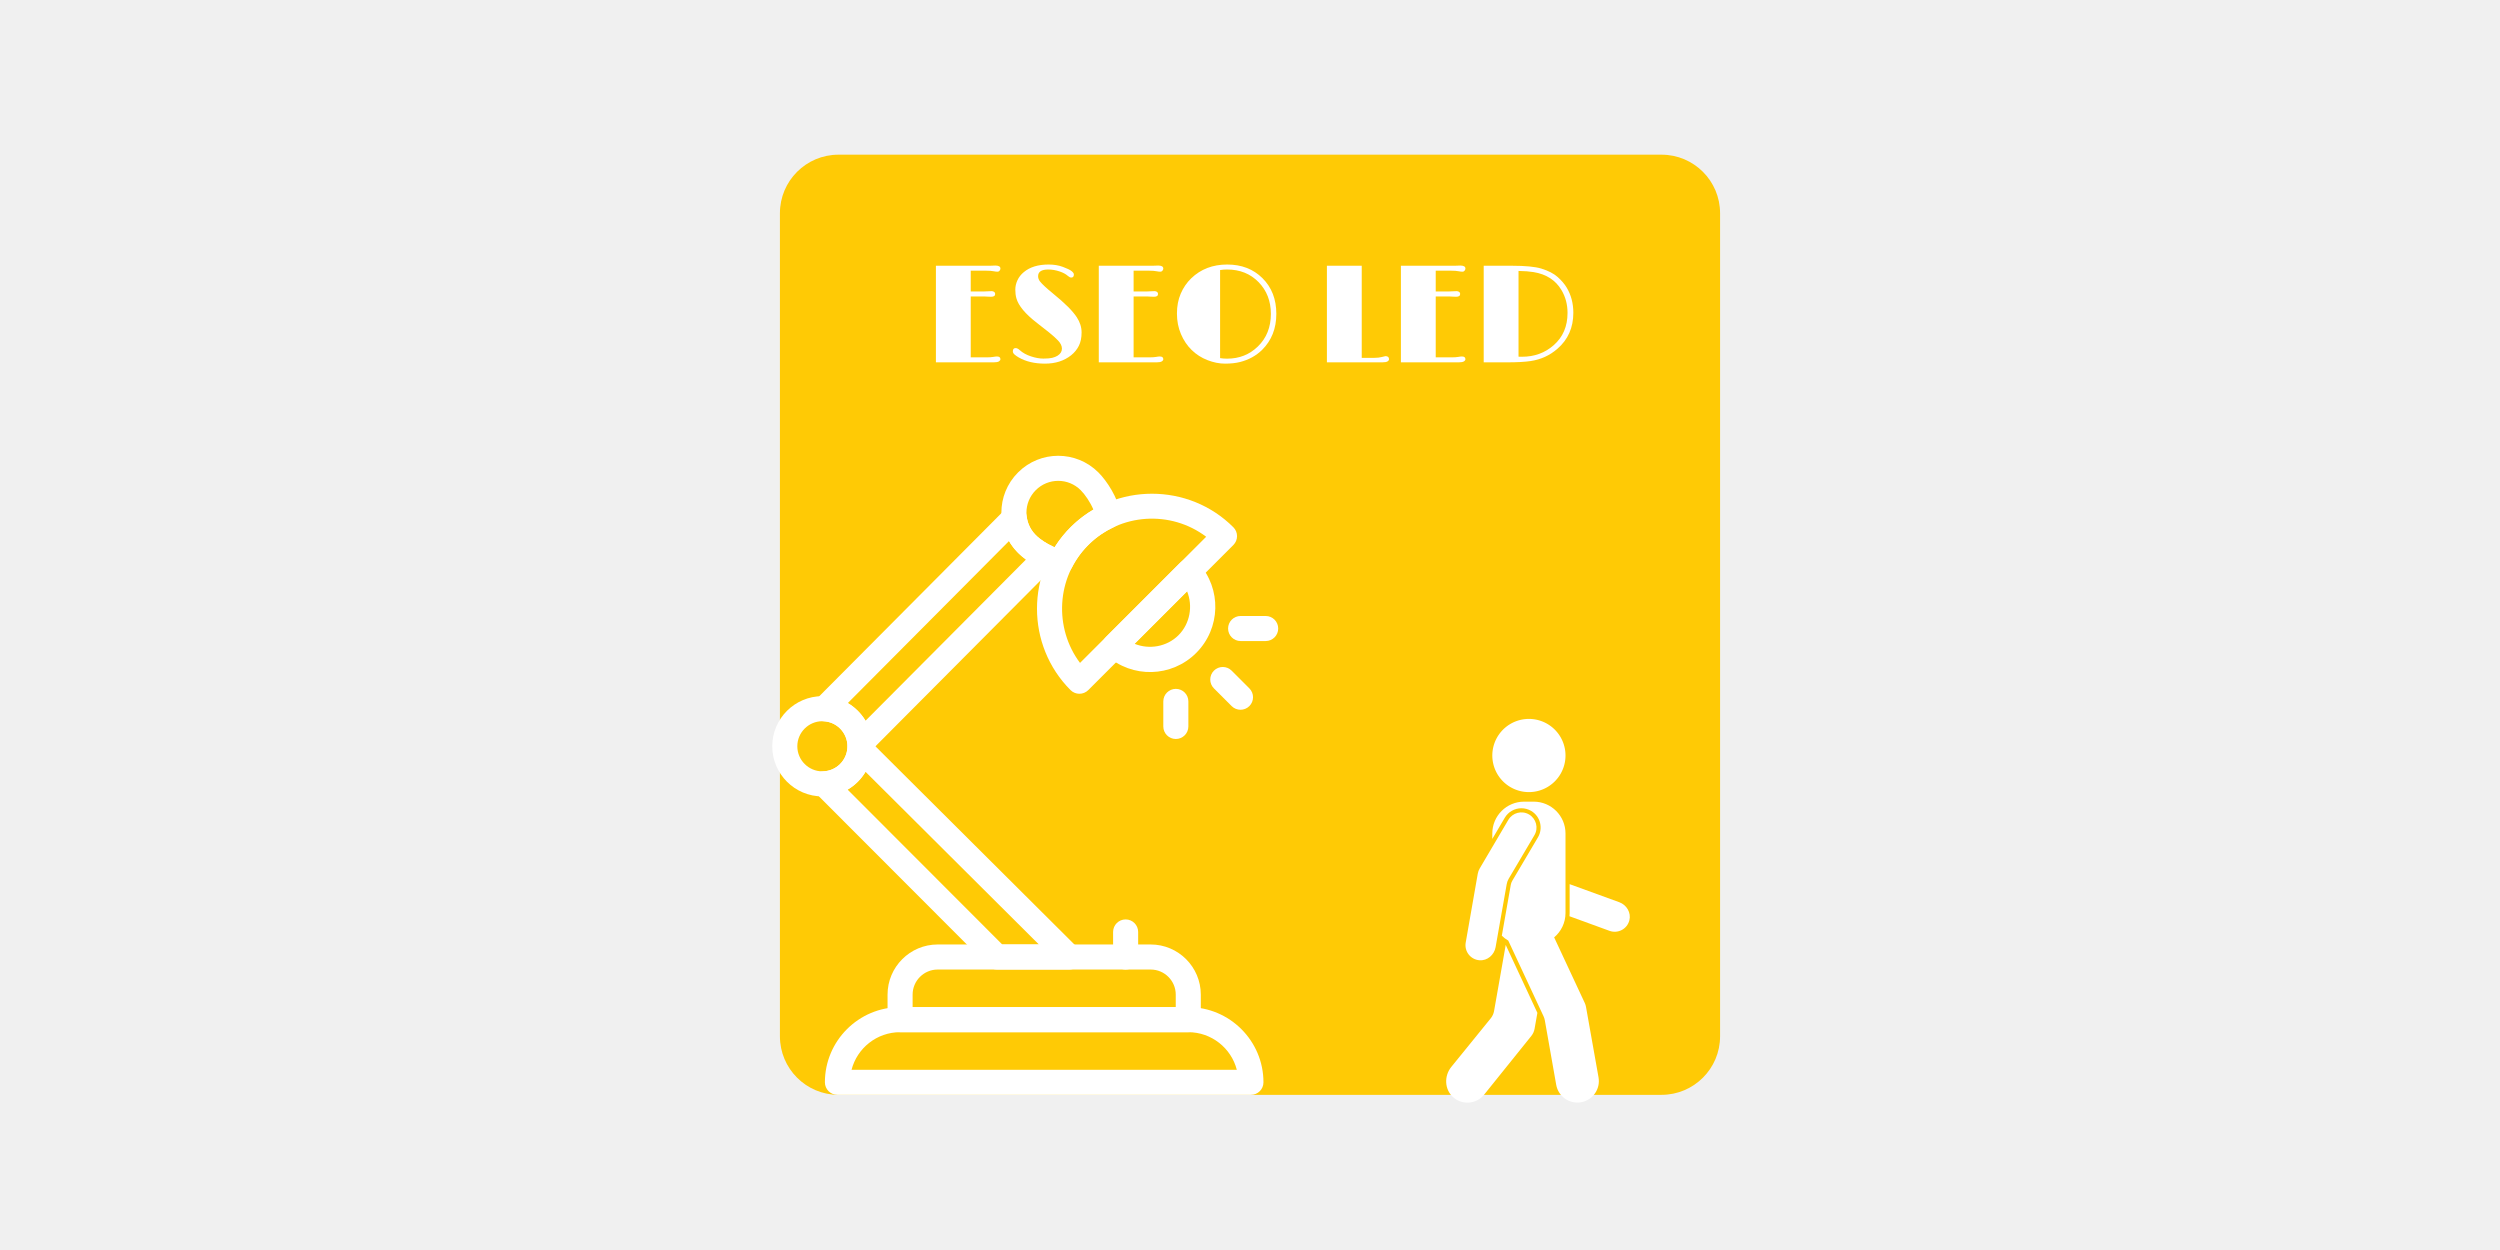
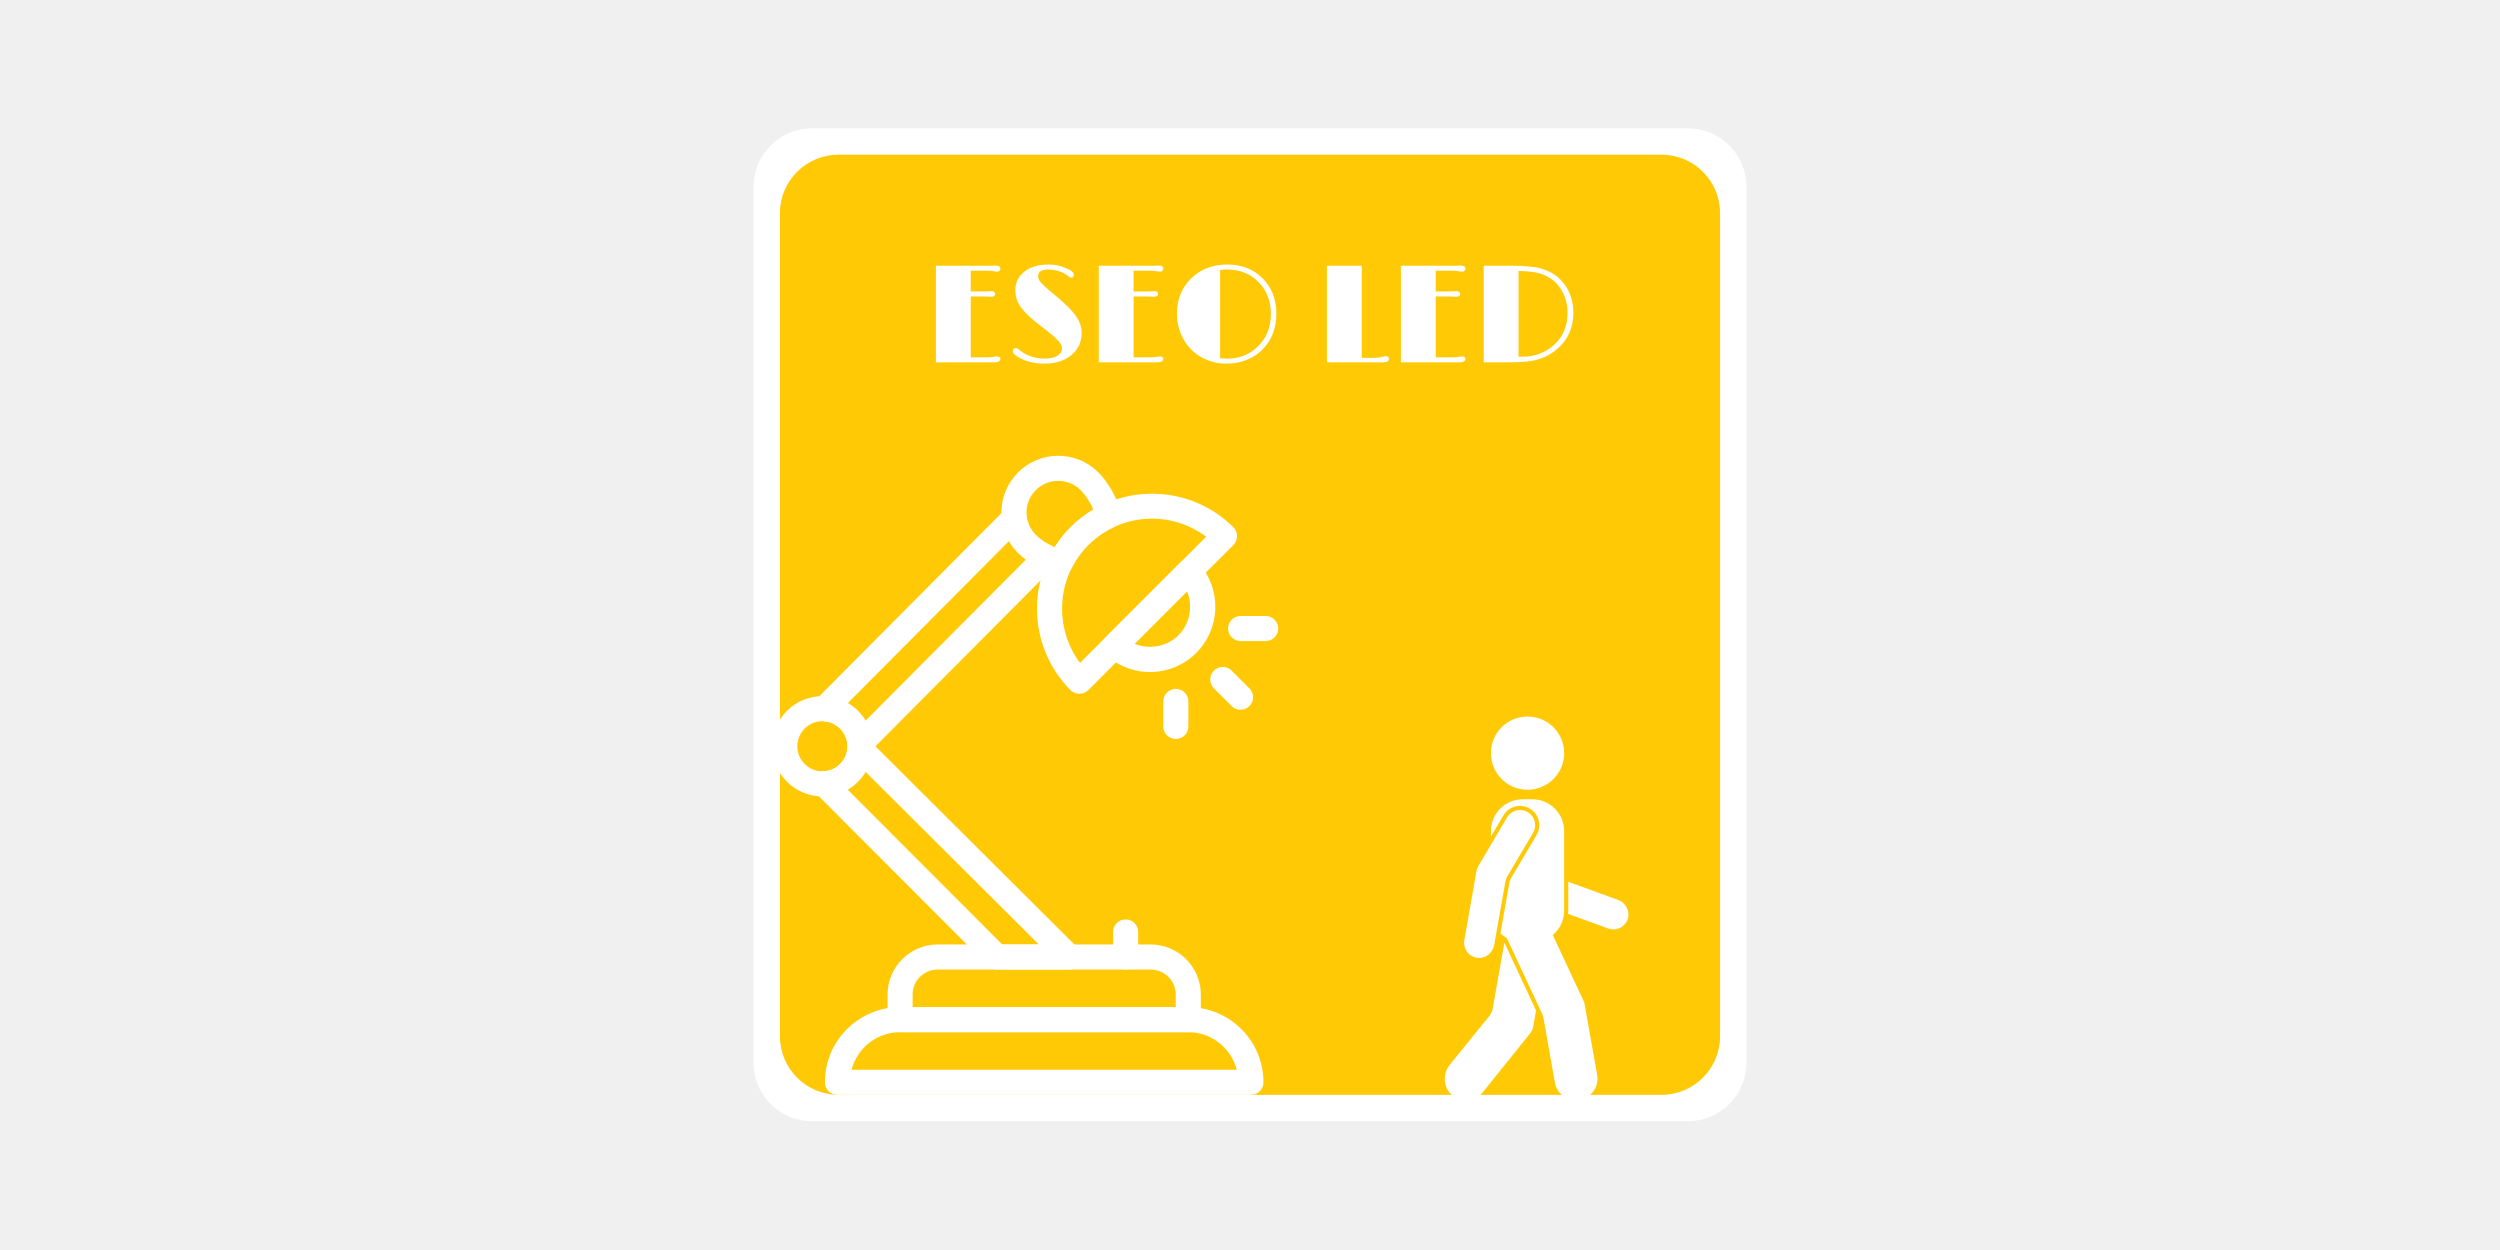
<svg xmlns="http://www.w3.org/2000/svg" width="6912" zoomAndPan="magnify" viewBox="0 0 5184 2592" height="3456" preserveAspectRatio="xMidYMid meet" version="1.0">
  <defs>
    <g />
-     <clipPath id="8e0b9bec9b">
+     <clipPath id="e1558f58be">
+       <path d="M 1562.57 266.074 L 3621.43 266.074 L 3621.43 2324.93 L 1562.57 2324.93 Z M 1562.57 266.074 " clip-rule="nonzero" />
+     </clipPath>
+     <clipPath id="3da50e7e9c">
+       <path d="M 1684.023 266.074 L 3499.973 266.074 C 3567.051 266.074 3621.426 320.449 3621.426 387.527 L 3621.426 2203.477 C 3621.426 2270.551 3567.051 2324.93 3499.973 2324.93 L 1684.023 2324.93 C 1616.949 2324.93 1562.57 2270.551 1562.57 2203.477 L 1562.57 387.527 C 1562.57 320.449 1616.949 266.074 1684.023 266.074 Z M 1684.023 266.074 " clip-rule="nonzero" />
+     </clipPath>
+     <clipPath id="cc866944a6">
      <path d="M 1617.242 320.742 L 3566.758 320.742 L 3566.758 2270.258 L 1617.242 2270.258 Z M 1617.242 320.742 " clip-rule="nonzero" />
    </clipPath>
-     <clipPath id="9cf844bb2b">
+     <clipPath id="0ac129bd77">
      <path d="M 1738.695 320.742 L 3445.305 320.742 C 3512.383 320.742 3566.758 375.121 3566.758 442.195 L 3566.758 2148.805 C 3566.758 2215.883 3512.383 2270.258 3445.305 2270.258 L 1738.695 2270.258 C 1671.617 2270.258 1617.242 2215.883 1617.242 2148.805 L 1617.242 442.195 C 1617.242 375.121 1671.617 320.742 1738.695 320.742 Z M 1738.695 320.742 " clip-rule="nonzero" />
    </clipPath>
-     <clipPath id="8ab5513d68">
+     <clipPath id="5e570a835b">
      <path d="M 1710 2088 L 2620 2088 L 2620 2270.438 L 1710 2270.438 Z M 1710 2088 " clip-rule="nonzero" />
    </clipPath>
-     <clipPath id="998c297144">
-       <path d="M 3094 1490.648 L 3247 1490.648 L 3247 1643 L 3094 1643 Z M 3094 1490.648 " clip-rule="nonzero" />
+     <clipPath id="89cf482ef5">
+       <path d="M 3091 1485.742 L 3244 1485.742 L 3244 1638 L 3091 1638 Z M 3091 1485.742 " clip-rule="nonzero" />
    </clipPath>
  </defs>
-   <g clip-path="url(#8e0b9bec9b)">
-     <g clip-path="url(#9cf844bb2b)">
+   <g clip-path="url(#e1558f58be)">
+     <g clip-path="url(#3da50e7e9c)">
+       <path fill="#ffffff" d="M 1562.57 266.074 L 3621.426 266.074 L 3621.426 2324.93 L 1562.57 2324.93 Z M 1562.57 266.074 " fill-opacity="1" fill-rule="nonzero" />
+     </g>
+   </g>
+   <g clip-path="url(#cc866944a6)">
+     <g clip-path="url(#0ac129bd77)">
      <path fill="#ffca05" d="M 1617.242 320.742 L 3566.758 320.742 L 3566.758 2270.258 L 1617.242 2270.258 Z M 1617.242 320.742 " fill-opacity="1" fill-rule="nonzero" />
    </g>
  </g>
-   <g clip-path="url(#8ab5513d68)">
+   <g clip-path="url(#5e570a835b)">
    <path fill="#ffffff" d="M 2593.922 2270.262 L 1736.496 2270.262 C 1722.148 2270.262 1710.512 2258.629 1710.512 2244.277 C 1710.512 2158.316 1780.449 2088.383 1866.41 2088.383 L 2464.008 2088.383 C 2549.969 2088.383 2619.906 2158.316 2619.906 2244.277 C 2619.906 2258.629 2608.273 2270.262 2593.922 2270.262 Z M 1765.77 2218.297 L 2564.652 2218.297 C 2553.09 2173.52 2512.352 2140.348 2464.012 2140.348 L 1866.41 2140.348 C 1818.07 2140.348 1777.332 2173.52 1765.77 2218.297 Z M 1765.77 2218.297 " fill-opacity="1" fill-rule="nonzero" />
  </g>
  <path fill="#ffffff" d="M 2553.934 1464.16 L 2517.188 1427.414 C 2507.043 1417.266 2507.043 1400.816 2517.188 1390.668 C 2527.344 1380.523 2543.789 1380.527 2553.938 1390.668 L 2590.68 1427.414 C 2600.828 1437.562 2600.828 1454.012 2590.68 1464.16 C 2580.527 1474.309 2564.086 1474.305 2553.934 1464.16 Z M 2553.934 1464.16 " fill-opacity="1" fill-rule="nonzero" />
  <path fill="#ffffff" d="M 2624.5 1329.27 L 2572.535 1329.27 C 2558.188 1329.27 2546.555 1317.637 2546.555 1303.285 C 2546.555 1288.938 2558.188 1277.305 2572.535 1277.305 L 2624.5 1277.305 C 2638.852 1277.305 2650.484 1288.938 2650.484 1303.285 C 2650.484 1317.633 2638.848 1329.27 2624.5 1329.27 Z M 2624.5 1329.27 " fill-opacity="1" fill-rule="nonzero" />
  <path fill="#ffffff" d="M 2438.215 1532.371 C 2423.867 1532.371 2412.23 1520.742 2412.23 1506.391 L 2412.23 1454.426 C 2412.23 1440.078 2423.867 1428.441 2438.215 1428.441 C 2452.562 1428.441 2464.195 1440.078 2464.195 1454.426 L 2464.195 1506.391 C 2464.195 1520.738 2452.562 1532.371 2438.215 1532.371 Z M 2438.215 1532.371 " fill-opacity="1" fill-rule="nonzero" />
  <path fill="#ffffff" d="M 2217.148 2010.434 L 2067.484 2010.434 C 2060.59 2010.434 2053.977 2007.691 2049.102 2002.812 L 1690.508 1643.711 C 1683.234 1636.43 1680.945 1625.543 1684.672 1615.949 C 1688.398 1606.355 1697.43 1599.863 1707.711 1599.398 C 1734.34 1598.184 1755.594 1577.207 1757.148 1550.602 C 1757.746 1540.395 1764.27 1531.484 1773.824 1527.84 C 1783.383 1524.191 1794.176 1526.492 1801.422 1533.707 L 2235.484 1966.043 C 2242.938 1973.469 2245.18 1984.648 2241.16 1994.371 C 2237.148 2004.094 2227.668 2010.434 2217.148 2010.434 Z M 2078.262 1958.469 L 2154.246 1958.469 L 1794.809 1600.465 C 1785.789 1615.742 1772.965 1628.477 1757.625 1637.387 Z M 2078.262 1958.469 " fill-opacity="1" fill-rule="nonzero" />
  <path fill="#ffffff" d="M 2464.008 2140.348 L 1866.41 2140.348 C 1852.062 2140.348 1840.426 2128.715 1840.426 2114.367 L 1840.426 2062.402 C 1840.426 2005.094 1887.051 1958.469 1944.355 1958.469 L 2386.062 1958.469 C 2443.367 1958.469 2489.992 2005.094 2489.992 2062.402 L 2489.992 2114.367 C 2489.992 2128.715 2478.359 2140.348 2464.008 2140.348 Z M 1892.391 2088.383 L 2438.027 2088.383 L 2438.027 2062.402 C 2438.027 2033.746 2414.715 2010.434 2386.062 2010.434 L 1944.355 2010.434 C 1915.703 2010.434 1892.391 2033.746 1892.391 2062.402 Z M 1892.391 2088.383 " fill-opacity="1" fill-rule="nonzero" />
  <path fill="#ffffff" d="M 2334.098 2010.434 C 2319.75 2010.434 2308.113 1998.805 2308.113 1984.453 L 2308.113 1932.488 C 2308.113 1918.141 2319.75 1906.504 2334.098 1906.504 C 2348.445 1906.504 2360.078 1918.141 2360.078 1932.488 L 2360.078 1984.453 C 2360.078 1998.805 2348.445 2010.434 2334.098 2010.434 Z M 2334.098 2010.434 " fill-opacity="1" fill-rule="nonzero" />
  <path fill="#ffffff" d="M 1705.289 1651.426 C 1647.98 1651.426 1601.359 1604.801 1601.359 1547.496 C 1601.359 1490.188 1647.98 1443.562 1705.289 1443.562 C 1762.594 1443.562 1809.219 1490.188 1809.219 1547.496 C 1809.219 1604.801 1762.594 1651.426 1705.289 1651.426 Z M 1705.289 1495.531 C 1676.633 1495.531 1653.324 1518.84 1653.324 1547.496 C 1653.324 1576.148 1676.633 1599.461 1705.289 1599.461 C 1733.941 1599.461 1757.254 1576.148 1757.254 1547.496 C 1757.254 1518.84 1733.945 1495.531 1705.289 1495.531 Z M 1705.289 1495.531 " fill-opacity="1" fill-rule="nonzero" />
  <path fill="#ffffff" d="M 1783.098 1569.039 C 1769.34 1569.039 1757.938 1558.281 1757.164 1544.516 C 1755.68 1518.086 1734.629 1497.066 1708.203 1495.621 C 1697.98 1495.059 1689.043 1488.547 1685.371 1478.988 C 1681.699 1469.43 1683.988 1458.609 1691.207 1451.348 L 2084.754 1055.824 C 2091.77 1048.77 2102.195 1046.34 2111.613 1049.578 C 2121.027 1052.812 2127.762 1061.133 2128.965 1071.012 C 2130.895 1086.84 2138.34 1101.379 2151.195 1112.781 C 2157.375 1118.445 2168.395 1126.027 2180.355 1131.758 C 2196.465 1139.469 2200.184 1160.832 2187.555 1173.523 L 1801.516 1561.387 C 1796.551 1566.375 1789.887 1569.039 1783.098 1569.039 Z M 1758.02 1457.871 C 1773.156 1466.773 1785.82 1479.402 1794.762 1494.512 L 2127.398 1160.293 C 2112.805 1149.488 2101.352 1137.578 2092.285 1121.926 Z M 1758.02 1457.871 " fill-opacity="1" fill-rule="nonzero" />
  <path fill="#ffffff" d="M 2294.082 1358.68 C 2283.062 1348.73 2282.59 1331.555 2293.121 1321.02 L 2447.543 1166.598 C 2457.922 1156.219 2475.129 1156.402 2485.203 1167.562 C 2533.512 1221.09 2531.422 1302.949 2480.449 1353.922 C 2429.637 1404.73 2347.789 1407.148 2294.082 1358.68 Z M 2352.645 1334.984 C 2382.98 1347.367 2419.617 1341.262 2443.703 1317.176 C 2467.789 1293.094 2473.879 1256.461 2461.512 1226.121 Z M 2352.645 1334.984 " fill-opacity="1" fill-rule="nonzero" />
  <path fill="#ffffff" d="M 2194.527 1191.059 C 2165.953 1185.688 2132.387 1167.707 2111.004 1146.324 C 2064.953 1100.266 2064.941 1025.723 2111.004 979.664 C 2157.062 933.609 2231.602 933.602 2277.664 979.664 C 2295.605 997.605 2317.766 1031.902 2324.008 1064.801 C 2326.227 1076.5 2320.215 1088.211 2309.414 1093.219 C 2272.812 1110.199 2241.773 1139.184 2222.523 1177.254 C 2217.238 1187.688 2205.746 1193.184 2194.527 1191.059 Z M 2147.75 1016.41 C 2122.004 1042.148 2121.996 1083.824 2147.75 1109.574 C 2157.574 1119.402 2172.559 1128.812 2186.938 1134.699 C 2207.031 1102.688 2234.613 1075.867 2267.281 1056.691 C 2260.645 1041.168 2250.078 1025.57 2240.914 1016.41 C 2215.168 990.66 2173.5 990.66 2147.75 1016.41 Z M 2147.75 1016.41 " fill-opacity="1" fill-rule="nonzero" />
  <path fill="#ffffff" d="M 2219.883 1431.004 C 2127.109 1338.23 2127.121 1186.117 2219.883 1093.359 C 2312.66 1000.586 2464.766 1000.605 2557.523 1093.359 C 2567.672 1103.508 2567.672 1119.957 2557.523 1130.105 L 2256.629 1431.004 C 2246.477 1441.152 2230.031 1441.152 2219.883 1431.004 Z M 2256.629 1130.105 C 2189.113 1197.625 2185.852 1303.316 2239.539 1374.605 L 2501.133 1113.008 C 2427.887 1057.727 2323.117 1063.613 2256.629 1130.105 Z M 2256.629 1130.105 " fill-opacity="1" fill-rule="nonzero" />
-   <g clip-path="url(#998c297144)">
-     <path fill="#ffffff" d="M 3246.227 1566.609 C 3246.227 1567.852 3246.199 1569.09 3246.137 1570.332 C 3246.074 1571.574 3245.984 1572.812 3245.863 1574.047 C 3245.742 1575.281 3245.59 1576.516 3245.406 1577.742 C 3245.223 1578.973 3245.012 1580.195 3244.77 1581.414 C 3244.527 1582.633 3244.254 1583.844 3243.953 1585.047 C 3243.652 1586.254 3243.32 1587.449 3242.961 1588.637 C 3242.602 1589.828 3242.211 1591.008 3241.793 1592.176 C 3241.375 1593.344 3240.926 1594.504 3240.449 1595.652 C 3239.977 1596.797 3239.473 1597.934 3238.941 1599.055 C 3238.41 1600.18 3237.852 1601.289 3237.266 1602.383 C 3236.68 1603.48 3236.07 1604.559 3235.43 1605.625 C 3234.793 1606.691 3234.129 1607.738 3233.438 1608.773 C 3232.746 1609.805 3232.031 1610.82 3231.293 1611.816 C 3230.555 1612.816 3229.789 1613.793 3229 1614.754 C 3228.215 1615.715 3227.402 1616.652 3226.566 1617.574 C 3225.734 1618.496 3224.879 1619.395 3224 1620.273 C 3223.121 1621.152 3222.223 1622.008 3221.301 1622.84 C 3220.383 1623.676 3219.441 1624.484 3218.48 1625.273 C 3217.52 1626.062 3216.543 1626.824 3215.543 1627.566 C 3214.547 1628.305 3213.531 1629.02 3212.5 1629.711 C 3211.465 1630.402 3210.418 1631.066 3209.352 1631.703 C 3208.285 1632.344 3207.207 1632.953 3206.109 1633.539 C 3205.016 1634.125 3203.906 1634.684 3202.785 1635.215 C 3201.66 1635.746 3200.527 1636.25 3199.379 1636.723 C 3198.23 1637.199 3197.074 1637.645 3195.902 1638.062 C 3194.734 1638.484 3193.555 1638.871 3192.367 1639.234 C 3191.176 1639.594 3189.98 1639.926 3188.777 1640.227 C 3187.57 1640.527 3186.359 1640.801 3185.141 1641.043 C 3183.922 1641.285 3182.699 1641.496 3181.473 1641.68 C 3180.242 1641.863 3179.012 1642.012 3177.773 1642.137 C 3176.539 1642.258 3175.301 1642.348 3174.059 1642.41 C 3172.82 1642.469 3171.578 1642.5 3170.336 1642.5 C 3169.094 1642.5 3167.852 1642.469 3166.613 1642.41 C 3165.371 1642.348 3164.133 1642.258 3162.898 1642.137 C 3161.66 1642.012 3160.43 1641.863 3159.199 1641.68 C 3157.973 1641.496 3156.746 1641.285 3155.531 1641.043 C 3154.312 1640.801 3153.102 1640.527 3151.895 1640.227 C 3150.691 1639.926 3149.492 1639.594 3148.305 1639.234 C 3147.117 1638.871 3145.938 1638.484 3144.77 1638.062 C 3143.598 1637.645 3142.441 1637.199 3141.293 1636.723 C 3140.145 1636.25 3139.012 1635.746 3137.887 1635.215 C 3136.766 1634.684 3135.656 1634.125 3134.559 1633.539 C 3133.465 1632.953 3132.383 1632.344 3131.32 1631.703 C 3130.254 1631.066 3129.203 1630.402 3128.172 1629.711 C 3127.141 1629.02 3126.125 1628.305 3125.125 1627.566 C 3124.129 1626.824 3123.148 1626.062 3122.191 1625.273 C 3121.23 1624.484 3120.289 1623.676 3119.367 1622.84 C 3118.449 1622.008 3117.551 1621.152 3116.672 1620.273 C 3115.793 1619.395 3114.938 1618.496 3114.102 1617.574 C 3113.27 1616.652 3112.457 1615.715 3111.668 1614.754 C 3110.883 1613.793 3110.117 1612.816 3109.379 1611.816 C 3108.637 1610.82 3107.922 1609.805 3107.234 1608.773 C 3106.543 1607.738 3105.879 1606.691 3105.238 1605.625 C 3104.602 1604.559 3103.988 1603.48 3103.402 1602.383 C 3102.82 1601.289 3102.262 1600.18 3101.73 1599.055 C 3101.199 1597.934 3100.695 1596.797 3100.219 1595.652 C 3099.746 1594.504 3099.297 1593.344 3098.879 1592.176 C 3098.461 1591.008 3098.07 1589.828 3097.711 1588.637 C 3097.352 1587.449 3097.02 1586.254 3096.719 1585.047 C 3096.414 1583.844 3096.145 1582.633 3095.902 1581.414 C 3095.66 1580.195 3095.445 1578.973 3095.266 1577.742 C 3095.082 1576.516 3094.93 1575.281 3094.809 1574.047 C 3094.688 1572.812 3094.594 1571.574 3094.535 1570.332 C 3094.473 1569.09 3094.441 1567.852 3094.441 1566.609 C 3094.441 1565.367 3094.473 1564.125 3094.535 1562.883 C 3094.594 1561.645 3094.688 1560.406 3094.809 1559.168 C 3094.93 1557.934 3095.082 1556.699 3095.266 1555.473 C 3095.445 1554.242 3095.66 1553.02 3095.902 1551.801 C 3096.145 1550.582 3096.414 1549.371 3096.719 1548.168 C 3097.02 1546.961 3097.352 1545.766 3097.711 1544.578 C 3098.07 1543.391 3098.461 1542.211 3098.879 1541.039 C 3099.297 1539.871 3099.746 1538.711 3100.219 1537.566 C 3100.695 1536.418 3101.199 1535.281 3101.73 1534.16 C 3102.262 1533.035 3102.82 1531.93 3103.402 1530.832 C 3103.988 1529.738 3104.602 1528.656 3105.238 1527.59 C 3105.879 1526.527 3106.543 1525.477 3107.234 1524.445 C 3107.922 1523.41 3108.637 1522.395 3109.379 1521.398 C 3110.117 1520.402 3110.883 1519.422 3111.668 1518.461 C 3112.457 1517.504 3113.27 1516.562 3114.102 1515.641 C 3114.938 1514.723 3115.793 1513.82 3116.672 1512.945 C 3117.551 1512.066 3118.449 1511.211 3119.367 1510.375 C 3120.289 1509.543 3121.23 1508.73 3122.191 1507.941 C 3123.148 1507.152 3124.129 1506.391 3125.125 1505.648 C 3126.125 1504.91 3127.141 1504.195 3128.172 1503.504 C 3129.203 1502.816 3130.254 1502.152 3131.32 1501.512 C 3132.383 1500.875 3133.465 1500.262 3134.559 1499.676 C 3135.656 1499.09 3136.766 1498.531 3137.887 1498 C 3139.012 1497.469 3140.145 1496.969 3141.293 1496.492 C 3142.441 1496.016 3143.598 1495.57 3144.77 1495.152 C 3145.938 1494.734 3147.117 1494.344 3148.305 1493.984 C 3149.492 1493.621 3150.691 1493.293 3151.895 1492.988 C 3153.102 1492.688 3154.312 1492.414 3155.531 1492.172 C 3156.746 1491.93 3157.973 1491.719 3159.199 1491.535 C 3160.43 1491.355 3161.66 1491.203 3162.898 1491.082 C 3164.133 1490.957 3165.371 1490.867 3166.613 1490.805 C 3167.852 1490.746 3169.094 1490.715 3170.336 1490.715 C 3171.578 1490.715 3172.82 1490.746 3174.059 1490.805 C 3175.301 1490.867 3176.539 1490.957 3177.773 1491.082 C 3179.012 1491.203 3180.242 1491.355 3181.473 1491.535 C 3182.699 1491.719 3183.922 1491.93 3185.141 1492.172 C 3186.359 1492.414 3187.57 1492.688 3188.777 1492.988 C 3189.98 1493.293 3191.176 1493.621 3192.367 1493.984 C 3193.555 1494.344 3194.734 1494.734 3195.902 1495.152 C 3197.074 1495.57 3198.23 1496.016 3199.379 1496.492 C 3200.527 1496.969 3201.66 1497.469 3202.785 1498 C 3203.906 1498.531 3205.016 1499.09 3206.109 1499.676 C 3207.207 1500.262 3208.285 1500.875 3209.352 1501.512 C 3210.418 1502.152 3211.465 1502.816 3212.5 1503.504 C 3213.531 1504.195 3214.547 1504.91 3215.543 1505.648 C 3216.543 1506.391 3217.52 1507.152 3218.48 1507.941 C 3219.441 1508.73 3220.383 1509.543 3221.301 1510.375 C 3222.223 1511.211 3223.121 1512.066 3224 1512.945 C 3224.879 1513.82 3225.734 1514.723 3226.566 1515.641 C 3227.402 1516.562 3228.215 1517.504 3229 1518.461 C 3229.789 1519.422 3230.555 1520.402 3231.293 1521.398 C 3232.031 1522.395 3232.746 1523.41 3233.438 1524.445 C 3234.129 1525.477 3234.793 1526.527 3235.43 1527.59 C 3236.07 1528.656 3236.68 1529.738 3237.266 1530.832 C 3237.852 1531.93 3238.41 1533.035 3238.941 1534.16 C 3239.473 1535.281 3239.977 1536.418 3240.449 1537.566 C 3240.926 1538.711 3241.375 1539.871 3241.793 1541.039 C 3242.211 1542.211 3242.602 1543.391 3242.961 1544.578 C 3243.32 1545.766 3243.652 1546.961 3243.953 1548.168 C 3244.254 1549.371 3244.527 1550.582 3244.77 1551.801 C 3245.012 1553.02 3245.223 1554.242 3245.406 1555.473 C 3245.59 1556.699 3245.742 1557.934 3245.863 1559.168 C 3245.984 1560.406 3246.074 1561.645 3246.137 1562.883 C 3246.199 1564.125 3246.227 1565.367 3246.227 1566.609 Z M 3246.227 1566.609 " fill-opacity="1" fill-rule="nonzero" />
+   <g clip-path="url(#89cf482ef5)">
+     <path fill="#ffffff" d="M 3243.402 1561.703 C 3243.402 1562.945 3243.371 1564.188 3243.309 1565.43 C 3243.25 1566.668 3243.156 1567.906 3243.035 1569.145 C 3242.914 1570.379 3242.762 1571.609 3242.578 1572.84 C 3242.398 1574.07 3242.184 1575.293 3241.941 1576.512 C 3241.699 1577.727 3241.43 1578.941 3241.125 1580.145 C 3240.824 1581.348 3240.492 1582.547 3240.133 1583.734 C 3239.773 1584.922 3239.383 1586.102 3238.965 1587.273 C 3238.547 1588.441 3238.098 1589.598 3237.625 1590.746 C 3237.148 1591.895 3236.645 1593.031 3236.113 1594.152 C 3235.582 1595.273 3235.023 1596.383 3234.438 1597.48 C 3233.855 1598.574 3233.242 1599.656 3232.602 1600.723 C 3231.965 1601.785 3231.301 1602.836 3230.609 1603.867 C 3229.922 1604.902 3229.207 1605.914 3228.465 1606.914 C 3227.727 1607.91 3226.961 1608.891 3226.172 1609.852 C 3225.387 1610.809 3224.574 1611.75 3223.742 1612.672 C 3222.906 1613.59 3222.051 1614.488 3221.172 1615.367 C 3220.293 1616.246 3219.395 1617.102 3218.473 1617.938 C 3217.555 1618.77 3216.613 1619.582 3215.652 1620.371 C 3214.695 1621.156 3213.715 1621.922 3212.719 1622.66 C 3211.719 1623.402 3210.703 1624.117 3209.672 1624.809 C 3208.641 1625.496 3207.59 1626.16 3206.523 1626.801 C 3205.461 1627.438 3204.379 1628.051 3203.285 1628.637 C 3202.188 1629.223 3201.078 1629.781 3199.957 1630.309 C 3198.832 1630.84 3197.699 1631.344 3196.551 1631.82 C 3195.402 1632.297 3194.246 1632.742 3193.074 1633.16 C 3191.906 1633.578 3190.727 1633.969 3189.539 1634.328 C 3188.352 1634.691 3187.152 1635.02 3185.949 1635.324 C 3184.742 1635.625 3183.531 1635.895 3182.312 1636.137 C 3181.094 1636.383 3179.871 1636.594 3178.645 1636.777 C 3177.414 1636.957 3176.184 1637.109 3174.945 1637.23 C 3173.711 1637.352 3172.473 1637.445 3171.23 1637.504 C 3169.992 1637.566 3168.75 1637.598 3167.508 1637.598 C 3166.266 1637.598 3165.023 1637.566 3163.785 1637.504 C 3162.543 1637.445 3161.305 1637.352 3160.07 1637.23 C 3158.832 1637.109 3157.602 1636.957 3156.371 1636.777 C 3155.145 1636.594 3153.922 1636.383 3152.703 1636.137 C 3151.484 1635.895 3150.273 1635.625 3149.066 1635.324 C 3147.863 1635.02 3146.664 1634.691 3145.477 1634.328 C 3144.289 1633.969 3143.109 1633.578 3141.941 1633.16 C 3140.77 1632.742 3139.613 1632.297 3138.465 1631.82 C 3137.316 1631.344 3136.184 1630.84 3135.059 1630.309 C 3133.938 1629.781 3132.828 1629.223 3131.73 1628.637 C 3130.637 1628.051 3129.555 1627.438 3128.492 1626.801 C 3127.426 1626.16 3126.375 1625.496 3125.344 1624.809 C 3124.312 1624.117 3123.297 1623.402 3122.297 1622.66 C 3121.301 1621.922 3120.32 1621.156 3119.363 1620.371 C 3118.402 1619.582 3117.461 1618.77 3116.543 1617.938 C 3115.621 1617.102 3114.723 1616.246 3113.844 1615.367 C 3112.965 1614.488 3112.109 1613.59 3111.273 1612.672 C 3110.441 1611.75 3109.629 1610.809 3108.844 1609.852 C 3108.055 1608.891 3107.289 1607.91 3106.551 1606.914 C 3105.809 1605.914 3105.094 1604.902 3104.406 1603.867 C 3103.715 1602.836 3103.051 1601.785 3102.414 1600.723 C 3101.773 1599.656 3101.16 1598.574 3100.578 1597.48 C 3099.992 1596.383 3099.434 1595.273 3098.902 1594.152 C 3098.371 1593.031 3097.867 1591.895 3097.391 1590.746 C 3096.918 1589.598 3096.469 1588.441 3096.051 1587.273 C 3095.633 1586.102 3095.242 1584.922 3094.883 1583.734 C 3094.523 1582.547 3094.191 1581.348 3093.891 1580.145 C 3093.586 1578.941 3093.316 1577.727 3093.074 1576.512 C 3092.832 1575.293 3092.617 1574.07 3092.438 1572.84 C 3092.254 1571.609 3092.102 1570.379 3091.98 1569.145 C 3091.859 1567.906 3091.766 1566.668 3091.707 1565.43 C 3091.645 1564.188 3091.613 1562.945 3091.613 1561.703 C 3091.613 1560.461 3091.645 1559.223 3091.707 1557.98 C 3091.766 1556.738 3091.859 1555.5 3091.98 1554.266 C 3092.102 1553.027 3092.254 1551.797 3092.438 1550.57 C 3092.617 1549.34 3092.832 1548.117 3093.074 1546.898 C 3093.316 1545.68 3093.586 1544.469 3093.891 1543.266 C 3094.191 1542.059 3094.523 1540.863 3094.883 1539.672 C 3095.242 1538.484 3095.633 1537.305 3096.051 1536.137 C 3096.469 1534.969 3096.918 1533.809 3097.391 1532.66 C 3097.867 1531.516 3098.371 1530.379 3098.902 1529.254 C 3099.434 1528.133 3099.992 1527.023 3100.578 1525.93 C 3101.16 1524.832 3101.773 1523.754 3102.414 1522.688 C 3103.051 1521.621 3103.715 1520.574 3104.406 1519.539 C 3105.094 1518.508 3105.809 1517.492 3106.551 1516.496 C 3107.289 1515.496 3108.055 1514.52 3108.844 1513.559 C 3109.629 1512.598 3110.441 1511.656 3111.273 1510.738 C 3112.109 1509.816 3112.965 1508.918 3113.844 1508.039 C 3114.723 1507.16 3115.621 1506.305 3116.543 1505.473 C 3117.461 1504.637 3118.402 1503.828 3119.363 1503.039 C 3120.32 1502.25 3121.301 1501.488 3122.297 1500.746 C 3123.297 1500.008 3124.312 1499.293 3125.344 1498.602 C 3126.375 1497.91 3127.426 1497.246 3128.492 1496.609 C 3129.555 1495.969 3130.637 1495.359 3131.73 1494.773 C 3132.828 1494.188 3133.938 1493.629 3135.059 1493.098 C 3136.184 1492.566 3137.316 1492.062 3138.465 1491.59 C 3139.613 1491.113 3140.77 1490.668 3141.941 1490.246 C 3143.109 1489.828 3144.289 1489.441 3145.477 1489.078 C 3146.664 1488.719 3147.863 1488.387 3149.066 1488.086 C 3150.273 1487.785 3151.484 1487.512 3152.703 1487.27 C 3153.922 1487.027 3155.145 1486.816 3156.371 1486.633 C 3157.602 1486.449 3158.832 1486.297 3160.07 1486.176 C 3161.305 1486.055 3162.543 1485.965 3163.785 1485.902 C 3165.023 1485.844 3166.266 1485.812 3167.508 1485.812 C 3168.75 1485.812 3169.992 1485.844 3171.23 1485.902 C 3172.473 1485.965 3173.711 1486.055 3174.945 1486.176 C 3176.184 1486.297 3177.414 1486.449 3178.645 1486.633 C 3179.871 1486.816 3181.094 1487.027 3182.312 1487.27 C 3183.531 1487.512 3184.742 1487.785 3185.949 1488.086 C 3187.152 1488.387 3188.352 1488.719 3189.539 1489.078 C 3190.727 1489.441 3191.906 1489.828 3193.074 1490.246 C 3194.246 1490.668 3195.402 1491.113 3196.551 1491.59 C 3197.699 1492.062 3198.832 1492.566 3199.957 1493.098 C 3201.078 1493.629 3202.188 1494.188 3203.285 1494.773 C 3204.379 1495.359 3205.461 1495.969 3206.523 1496.609 C 3207.59 1497.246 3208.641 1497.91 3209.672 1498.602 C 3210.703 1499.293 3211.719 1500.008 3212.719 1500.746 C 3213.715 1501.488 3214.695 1502.25 3215.652 1503.039 C 3216.613 1503.828 3217.555 1504.637 3218.473 1505.473 C 3219.395 1506.305 3220.293 1507.16 3221.172 1508.039 C 3222.051 1508.918 3222.906 1509.816 3223.742 1510.738 C 3224.574 1511.656 3225.387 1512.598 3226.172 1513.559 C 3226.961 1514.52 3227.727 1515.496 3228.465 1516.496 C 3229.207 1517.492 3229.922 1518.508 3230.609 1519.539 C 3231.301 1520.574 3231.965 1521.621 3232.602 1522.688 C 3233.242 1523.754 3233.855 1524.832 3234.438 1525.93 C 3235.023 1527.023 3235.582 1528.133 3236.113 1529.254 C 3236.645 1530.379 3237.148 1531.516 3237.625 1532.66 C 3238.098 1533.809 3238.547 1534.969 3238.965 1536.137 C 3239.383 1537.305 3239.773 1538.484 3240.133 1539.672 C 3240.492 1540.863 3240.824 1542.059 3241.125 1543.266 C 3241.43 1544.469 3241.699 1545.68 3241.941 1546.898 C 3242.184 1548.117 3242.398 1549.34 3242.578 1550.566 C 3242.762 1551.797 3242.914 1553.027 3243.035 1554.266 C 3243.156 1555.5 3243.25 1556.738 3243.309 1557.98 C 3243.371 1559.223 3243.402 1560.461 3243.402 1561.703 Z M 3243.402 1561.703 " fill-opacity="1" fill-rule="nonzero" />
  </g>
-   <path fill="#ffffff" d="M 3122.266 1959.426 L 3098.086 2096.516 C 3097.109 2102.043 3094.742 2107.227 3091.207 2111.586 L 3009.418 2212.359 C 2994.051 2231.301 2995.238 2259.66 3013.707 2275.59 C 3032.82 2292.078 3061.629 2289.41 3077.418 2269.949 L 3175.32 2148.195 C 3178.805 2143.859 3181.137 2138.719 3182.102 2133.242 L 3187.918 2100.266 Z M 3122.266 1959.426 " fill-opacity="1" fill-rule="nonzero" />
-   <path fill="#ffffff" d="M 3357.719 1870.828 L 3254.809 1833.371 L 3254.809 1893.277 C 3254.809 1895.512 3254.676 1897.727 3254.48 1899.93 L 3337.539 1930.199 C 3354.762 1936.469 3373.914 1926.699 3378.633 1908.523 C 3382.746 1892.676 3373.102 1876.426 3357.719 1870.828 Z M 3357.719 1870.828 " fill-opacity="1" fill-rule="nonzero" />
-   <path fill="#ffffff" d="M 3314.703 2234.012 L 3288.73 2087.906 C 3288.23 2085.078 3287.359 2082.332 3286.145 2079.727 L 3222.688 1943.758 C 3237.066 1931.648 3246.227 1913.535 3246.227 1893.277 L 3246.227 1728.227 C 3246.227 1691.797 3216.664 1662.301 3180.234 1662.301 L 3160.438 1662.301 C 3123.941 1662.301 3094.441 1691.797 3094.441 1728.227 L 3094.441 1739.559 L 3120.348 1695.605 C 3127.512 1683.492 3140.695 1675.977 3154.773 1675.977 C 3161.887 1675.977 3168.902 1677.895 3175.055 1681.527 C 3194.004 1692.719 3200.328 1717.246 3189.16 1736.203 L 3135.82 1826.477 C 3134.324 1829.008 3133.309 1831.762 3132.797 1834.656 L 3114.176 1940.27 C 3118.172 1944.191 3122.656 1947.625 3127.543 1950.441 L 3200.762 2107.508 C 3201.977 2110.117 3202.848 2112.879 3203.348 2115.715 L 3226.961 2249.496 C 3231.246 2273.723 3254.359 2289.891 3278.586 2285.605 C 3302.801 2281.324 3318.969 2258.23 3314.703 2234.012 Z M 3314.703 2234.012 " fill-opacity="1" fill-rule="nonzero" />
-   <path fill="#ffffff" d="M 3170.691 1688.918 C 3155.781 1680.109 3136.555 1685.059 3127.742 1699.965 L 3068.367 1800.707 C 3066.352 1804.121 3064.973 1807.867 3064.289 1811.77 L 3039.297 1954.488 C 3036.113 1972.539 3049.059 1989.703 3067.781 1991.195 C 3084.102 1992.492 3098.426 1980.172 3101.27 1964.051 L 3124.348 1833.172 C 3125.035 1829.27 3126.422 1825.523 3128.438 1822.113 L 3181.77 1731.852 C 3190.559 1716.938 3185.602 1697.719 3170.691 1688.918 Z M 3170.691 1688.918 " fill-opacity="1" fill-rule="nonzero" />
+   <path fill="#ffffff" d="M 3119.438 1954.523 L 3095.258 2091.609 C 3094.281 2097.137 3091.914 2102.324 3088.379 2106.68 L 3006.594 2207.457 C 2991.223 2226.395 2992.41 2254.754 3010.883 2270.688 C 3029.992 2287.172 3058.801 2284.504 3074.594 2265.047 L 3172.492 2143.289 C 3175.977 2138.957 3178.309 2133.812 3179.273 2128.336 L 3185.09 2095.363 Z M 3119.438 1954.523 " fill-opacity="1" fill-rule="nonzero" />
+   <path fill="#ffffff" d="M 3354.891 1865.922 L 3251.98 1828.469 L 3251.98 1888.375 C 3251.98 1890.609 3251.848 1892.824 3251.652 1895.027 L 3334.711 1925.297 C 3351.934 1931.566 3371.086 1921.797 3375.805 1903.617 C 3379.918 1887.77 3370.273 1871.523 3354.891 1865.922 Z M 3354.891 1865.922 " fill-opacity="1" fill-rule="nonzero" />
+   <path fill="#ffffff" d="M 3311.875 2229.109 L 3285.906 2083.004 C 3285.402 2080.176 3284.531 2077.426 3283.316 2074.824 L 3219.859 1938.852 C 3234.238 1926.742 3243.402 1908.629 3243.402 1888.375 L 3243.402 1723.324 C 3243.402 1686.895 3213.836 1657.395 3177.406 1657.395 L 3157.609 1657.395 C 3121.113 1657.395 3091.613 1686.895 3091.613 1723.324 L 3091.613 1734.656 L 3117.52 1690.703 C 3124.684 1678.59 3137.867 1671.07 3151.945 1671.07 C 3159.059 1671.07 3166.074 1672.992 3172.227 1676.625 C 3191.176 1687.816 3197.504 1712.344 3186.332 1731.301 L 3132.992 1821.57 C 3131.5 1824.105 3130.48 1826.859 3129.973 1829.754 L 3111.348 1935.363 C 3115.344 1939.289 3119.828 1942.719 3124.715 1945.539 L 3197.934 2102.605 C 3199.148 2105.215 3200.02 2107.973 3200.52 2110.812 L 3224.133 2244.59 C 3228.418 2268.82 3251.531 2284.984 3275.758 2280.703 C 3299.973 2276.422 3316.141 2253.328 3311.875 2229.109 Z M 3311.875 2229.109 " fill-opacity="1" fill-rule="nonzero" />
+   <path fill="#ffffff" d="M 3167.863 1684.012 C 3152.953 1675.207 3133.727 1680.152 3124.914 1695.059 L 3065.539 1795.801 C 3063.527 1799.215 3062.145 1802.965 3061.461 1806.867 L 3036.469 1949.586 C 3033.285 1967.637 3046.23 1984.801 3064.953 1986.289 C 3081.273 1987.59 3095.602 1975.27 3098.441 1959.148 L 3121.52 1828.266 C 3122.207 1824.363 3123.594 1820.621 3125.609 1817.207 L 3178.941 1726.949 C 3187.73 1712.031 3182.773 1692.816 3167.863 1684.012 Z M 3167.863 1684.012 " fill-opacity="1" fill-rule="nonzero" />
  <g fill="#ffffff" fill-opacity="1">
    <g transform="translate(1918.074, 751.3587)">
      <g>
        <path d="M 149.188 -12.172 C 154 -12.172 156.406 -10.285 156.406 -6.516 C 156.406 -4.816 155.367 -3.305 153.297 -1.984 C 151.223 -0.66 147.633 0 142.531 0 L 22.641 0 L 22.641 -200.297 C 59.828 -200.297 97.008 -200.297 134.188 -200.297 L 145.797 -200.719 C 152.867 -200.719 156.406 -198.641 156.406 -194.484 C 156.406 -192.879 155.816 -191.391 154.641 -190.016 C 153.461 -188.648 152.117 -187.969 150.609 -187.969 C 148.148 -187.969 145.555 -188.254 142.828 -188.828 C 138.766 -189.672 133.195 -190.094 126.125 -190.094 L 94.844 -190.094 L 94.844 -146.922 L 120.594 -146.922 C 120.594 -146.922 126.398 -147.16 138.016 -147.641 C 140.086 -147.641 141.852 -147.141 143.312 -146.141 C 144.781 -145.148 145.516 -143.758 145.516 -141.969 C 145.516 -138.008 142.867 -136.031 137.578 -136.031 L 131.5 -136.172 C 128.383 -136.453 125.789 -136.594 123.719 -136.594 L 94.844 -136.594 L 94.844 -10.328 L 126.125 -10.328 C 133.102 -10.328 138.055 -10.613 140.984 -11.188 C 144.473 -11.844 147.207 -12.172 149.188 -12.172 Z M 149.188 -12.172 " />
      </g>
    </g>
    <g transform="translate(2087.362, 751.3587)">
      <g>
        <path d="M 25.047 -10.188 C 21.742 -12.07 18.891 -14.051 16.484 -16.125 C 14.078 -18.207 12.875 -20.43 12.875 -22.797 C 12.875 -27.316 14.812 -29.578 18.688 -29.578 C 21.227 -29.578 24.055 -28.16 27.172 -25.328 C 30.285 -22.504 33.773 -20.031 37.641 -17.906 C 41.516 -15.781 45.719 -13.961 50.25 -12.453 C 59.594 -9.336 68.227 -7.781 76.156 -7.781 C 84.082 -7.781 90.191 -8.301 94.484 -9.344 C 98.773 -10.383 102.383 -11.801 105.312 -13.594 C 111.539 -17.457 114.656 -22.41 114.656 -28.453 C 114.656 -34.016 111.961 -39.629 106.578 -45.297 C 102.055 -50.109 95.641 -55.863 87.328 -62.562 L 63.125 -81.531 C 38.875 -100.219 24.578 -117.297 20.234 -132.766 C 18.734 -138.148 17.984 -144.145 17.984 -150.75 C 17.984 -157.352 19.469 -163.863 22.438 -170.281 C 25.406 -176.695 29.816 -182.312 35.672 -187.125 C 48.223 -197.602 65.301 -202.844 86.906 -202.844 C 97.945 -202.844 107.852 -201.211 116.625 -197.953 C 125.406 -194.703 131.398 -191.801 134.609 -189.25 C 137.816 -186.695 139.422 -184.383 139.422 -182.312 C 139.422 -177.969 137.629 -175.797 134.047 -175.797 C 131.973 -175.797 129.754 -176.832 127.391 -178.906 C 125.035 -180.988 122.414 -182.805 119.531 -184.359 C 116.656 -185.922 113.379 -187.316 109.703 -188.547 C 101.773 -191.18 93.988 -192.5 86.344 -192.5 C 72.281 -192.5 65.25 -187.879 65.25 -178.641 C 65.25 -174.766 66.523 -171.176 69.078 -167.875 C 73.609 -162.113 82.453 -153.879 95.609 -143.172 C 108.773 -132.461 119.344 -123.098 127.312 -115.078 C 135.289 -107.055 141.359 -99.836 145.516 -93.422 C 152.117 -83.328 155.422 -72.828 155.422 -61.922 C 155.422 -51.023 153.508 -41.781 149.688 -34.188 C 145.863 -26.594 140.508 -20.055 133.625 -14.578 C 119.094 -3.066 101.066 2.688 79.547 2.688 C 58.035 2.688 39.867 -1.602 25.047 -10.188 Z M 25.047 -10.188 " />
      </g>
    </g>
    <g transform="translate(2255.8, 751.3587)">
      <g>
        <path d="M 149.188 -12.172 C 154 -12.172 156.406 -10.285 156.406 -6.516 C 156.406 -4.816 155.367 -3.305 153.297 -1.984 C 151.223 -0.66 147.633 0 142.531 0 L 22.641 0 L 22.641 -200.297 C 59.828 -200.297 97.008 -200.297 134.188 -200.297 L 145.797 -200.719 C 152.867 -200.719 156.406 -198.641 156.406 -194.484 C 156.406 -192.879 155.816 -191.391 154.641 -190.016 C 153.461 -188.648 152.117 -187.969 150.609 -187.969 C 148.148 -187.969 145.555 -188.254 142.828 -188.828 C 138.766 -189.672 133.195 -190.094 126.125 -190.094 L 94.844 -190.094 L 94.844 -146.922 L 120.594 -146.922 C 120.594 -146.922 126.398 -147.16 138.016 -147.641 C 140.086 -147.641 141.852 -147.141 143.312 -146.141 C 144.781 -145.148 145.516 -143.758 145.516 -141.969 C 145.516 -138.008 142.867 -136.031 137.578 -136.031 L 131.5 -136.172 C 128.383 -136.453 125.789 -136.594 123.719 -136.594 L 94.844 -136.594 L 94.844 -10.328 L 126.125 -10.328 C 133.102 -10.328 138.055 -10.613 140.984 -11.188 C 144.473 -11.844 147.207 -12.172 149.188 -12.172 Z M 149.188 -12.172 " />
      </g>
    </g>
    <g transform="translate(2425.087, 751.3587)">
      <g>
        <path d="M 46 -25.547 C 36.656 -34.648 29.223 -45.691 23.703 -58.672 C 18.18 -71.648 15.422 -85.805 15.422 -101.141 C 15.422 -116.473 18.039 -130.25 23.281 -142.469 C 28.52 -154.688 35.766 -165.281 45.016 -174.25 C 64.828 -193.312 89.691 -202.844 119.609 -202.844 C 149.336 -202.844 173.68 -193.453 192.641 -174.672 C 211.891 -155.609 221.516 -130.883 221.516 -100.5 C 221.516 -70.207 211.656 -45.297 191.938 -25.766 C 179.57 -13.68 164.379 -5.328 146.359 -0.703 C 137.391 1.555 126.984 2.688 115.141 2.688 C 103.305 2.688 91.16 0.258 78.703 -4.594 C 66.242 -9.457 55.344 -16.441 46 -25.547 Z M 119.469 -192.5 C 114.281 -192.5 109.422 -192.125 104.891 -191.375 L 104.891 -8.781 C 109.223 -8.02 114.082 -7.641 119.469 -7.641 C 144.664 -7.641 165.895 -16.039 183.156 -32.844 C 201.188 -50.301 210.203 -72.852 210.203 -100.5 C 210.203 -126.82 201.754 -148.711 184.859 -166.172 C 167.773 -183.723 145.977 -192.5 119.469 -192.5 Z M 119.469 -192.5 " />
      </g>
    </g>
    <g transform="translate(2661.891, 751.3587)">
      <g />
    </g>
    <g transform="translate(2726.435, 751.3587)">
      <g>
        <path d="M 146.359 -12.875 C 151.359 -12.875 153.859 -10.754 153.859 -6.516 C 153.859 -4.816 152.844 -3.305 150.812 -1.984 C 148.789 -0.66 145.18 0 139.984 0 L 25.047 0 L 25.047 -200.297 L 97.25 -200.297 L 97.25 -9.344 L 123.719 -9.344 C 129.656 -9.344 134.77 -9.93 139.062 -11.109 C 143.363 -12.285 145.797 -12.875 146.359 -12.875 Z M 146.359 -12.875 " />
      </g>
    </g>
    <g transform="translate(2882.276, 751.3587)">
      <g>
        <path d="M 149.188 -12.172 C 154 -12.172 156.406 -10.285 156.406 -6.516 C 156.406 -4.816 155.367 -3.305 153.297 -1.984 C 151.223 -0.66 147.633 0 142.531 0 L 22.641 0 L 22.641 -200.297 C 59.828 -200.297 97.008 -200.297 134.188 -200.297 L 145.797 -200.719 C 152.867 -200.719 156.406 -198.641 156.406 -194.484 C 156.406 -192.879 155.816 -191.391 154.641 -190.016 C 153.461 -188.648 152.117 -187.969 150.609 -187.969 C 148.148 -187.969 145.555 -188.254 142.828 -188.828 C 138.766 -189.672 133.195 -190.094 126.125 -190.094 L 94.844 -190.094 L 94.844 -146.922 L 120.594 -146.922 C 120.594 -146.922 126.398 -147.16 138.016 -147.641 C 140.086 -147.641 141.852 -147.141 143.312 -146.141 C 144.781 -145.148 145.516 -143.758 145.516 -141.969 C 145.516 -138.008 142.867 -136.031 137.578 -136.031 L 131.5 -136.172 C 128.383 -136.453 125.789 -136.594 123.719 -136.594 L 94.844 -136.594 L 94.844 -10.328 L 126.125 -10.328 C 133.102 -10.328 138.055 -10.613 140.984 -11.188 C 144.473 -11.844 147.207 -12.172 149.188 -12.172 Z M 149.188 -12.172 " />
      </g>
    </g>
    <g transform="translate(3051.563, 751.3587)">
      <g>
        <path d="M 25.047 -200.297 L 83.938 -200.297 C 111.395 -200.297 131.539 -198.359 144.375 -194.484 C 159 -189.953 170.297 -184.145 178.266 -177.062 C 186.242 -169.988 192.5 -162.68 197.031 -155.141 C 206.281 -139.754 210.906 -122.297 210.906 -102.766 C 210.906 -72.004 199.863 -47.094 177.781 -28.031 C 162.113 -14.344 143.664 -5.895 122.438 -2.688 C 110.645 -0.895 94.129 0 72.891 0 L 25.047 0 Z M 97.25 -11.75 C 98.758 -11.656 100.125 -11.609 101.344 -11.609 L 104.609 -11.609 C 130.18 -11.609 152.023 -19.582 170.141 -35.531 C 189.297 -52.32 198.875 -74.641 198.875 -102.484 C 198.875 -120.035 194.676 -135.844 186.281 -149.906 C 174.102 -170.375 154.852 -182.781 128.531 -187.125 C 119.938 -188.539 109.508 -189.344 97.25 -189.531 Z M 97.25 -11.75 " />
      </g>
    </g>
  </g>
</svg>
